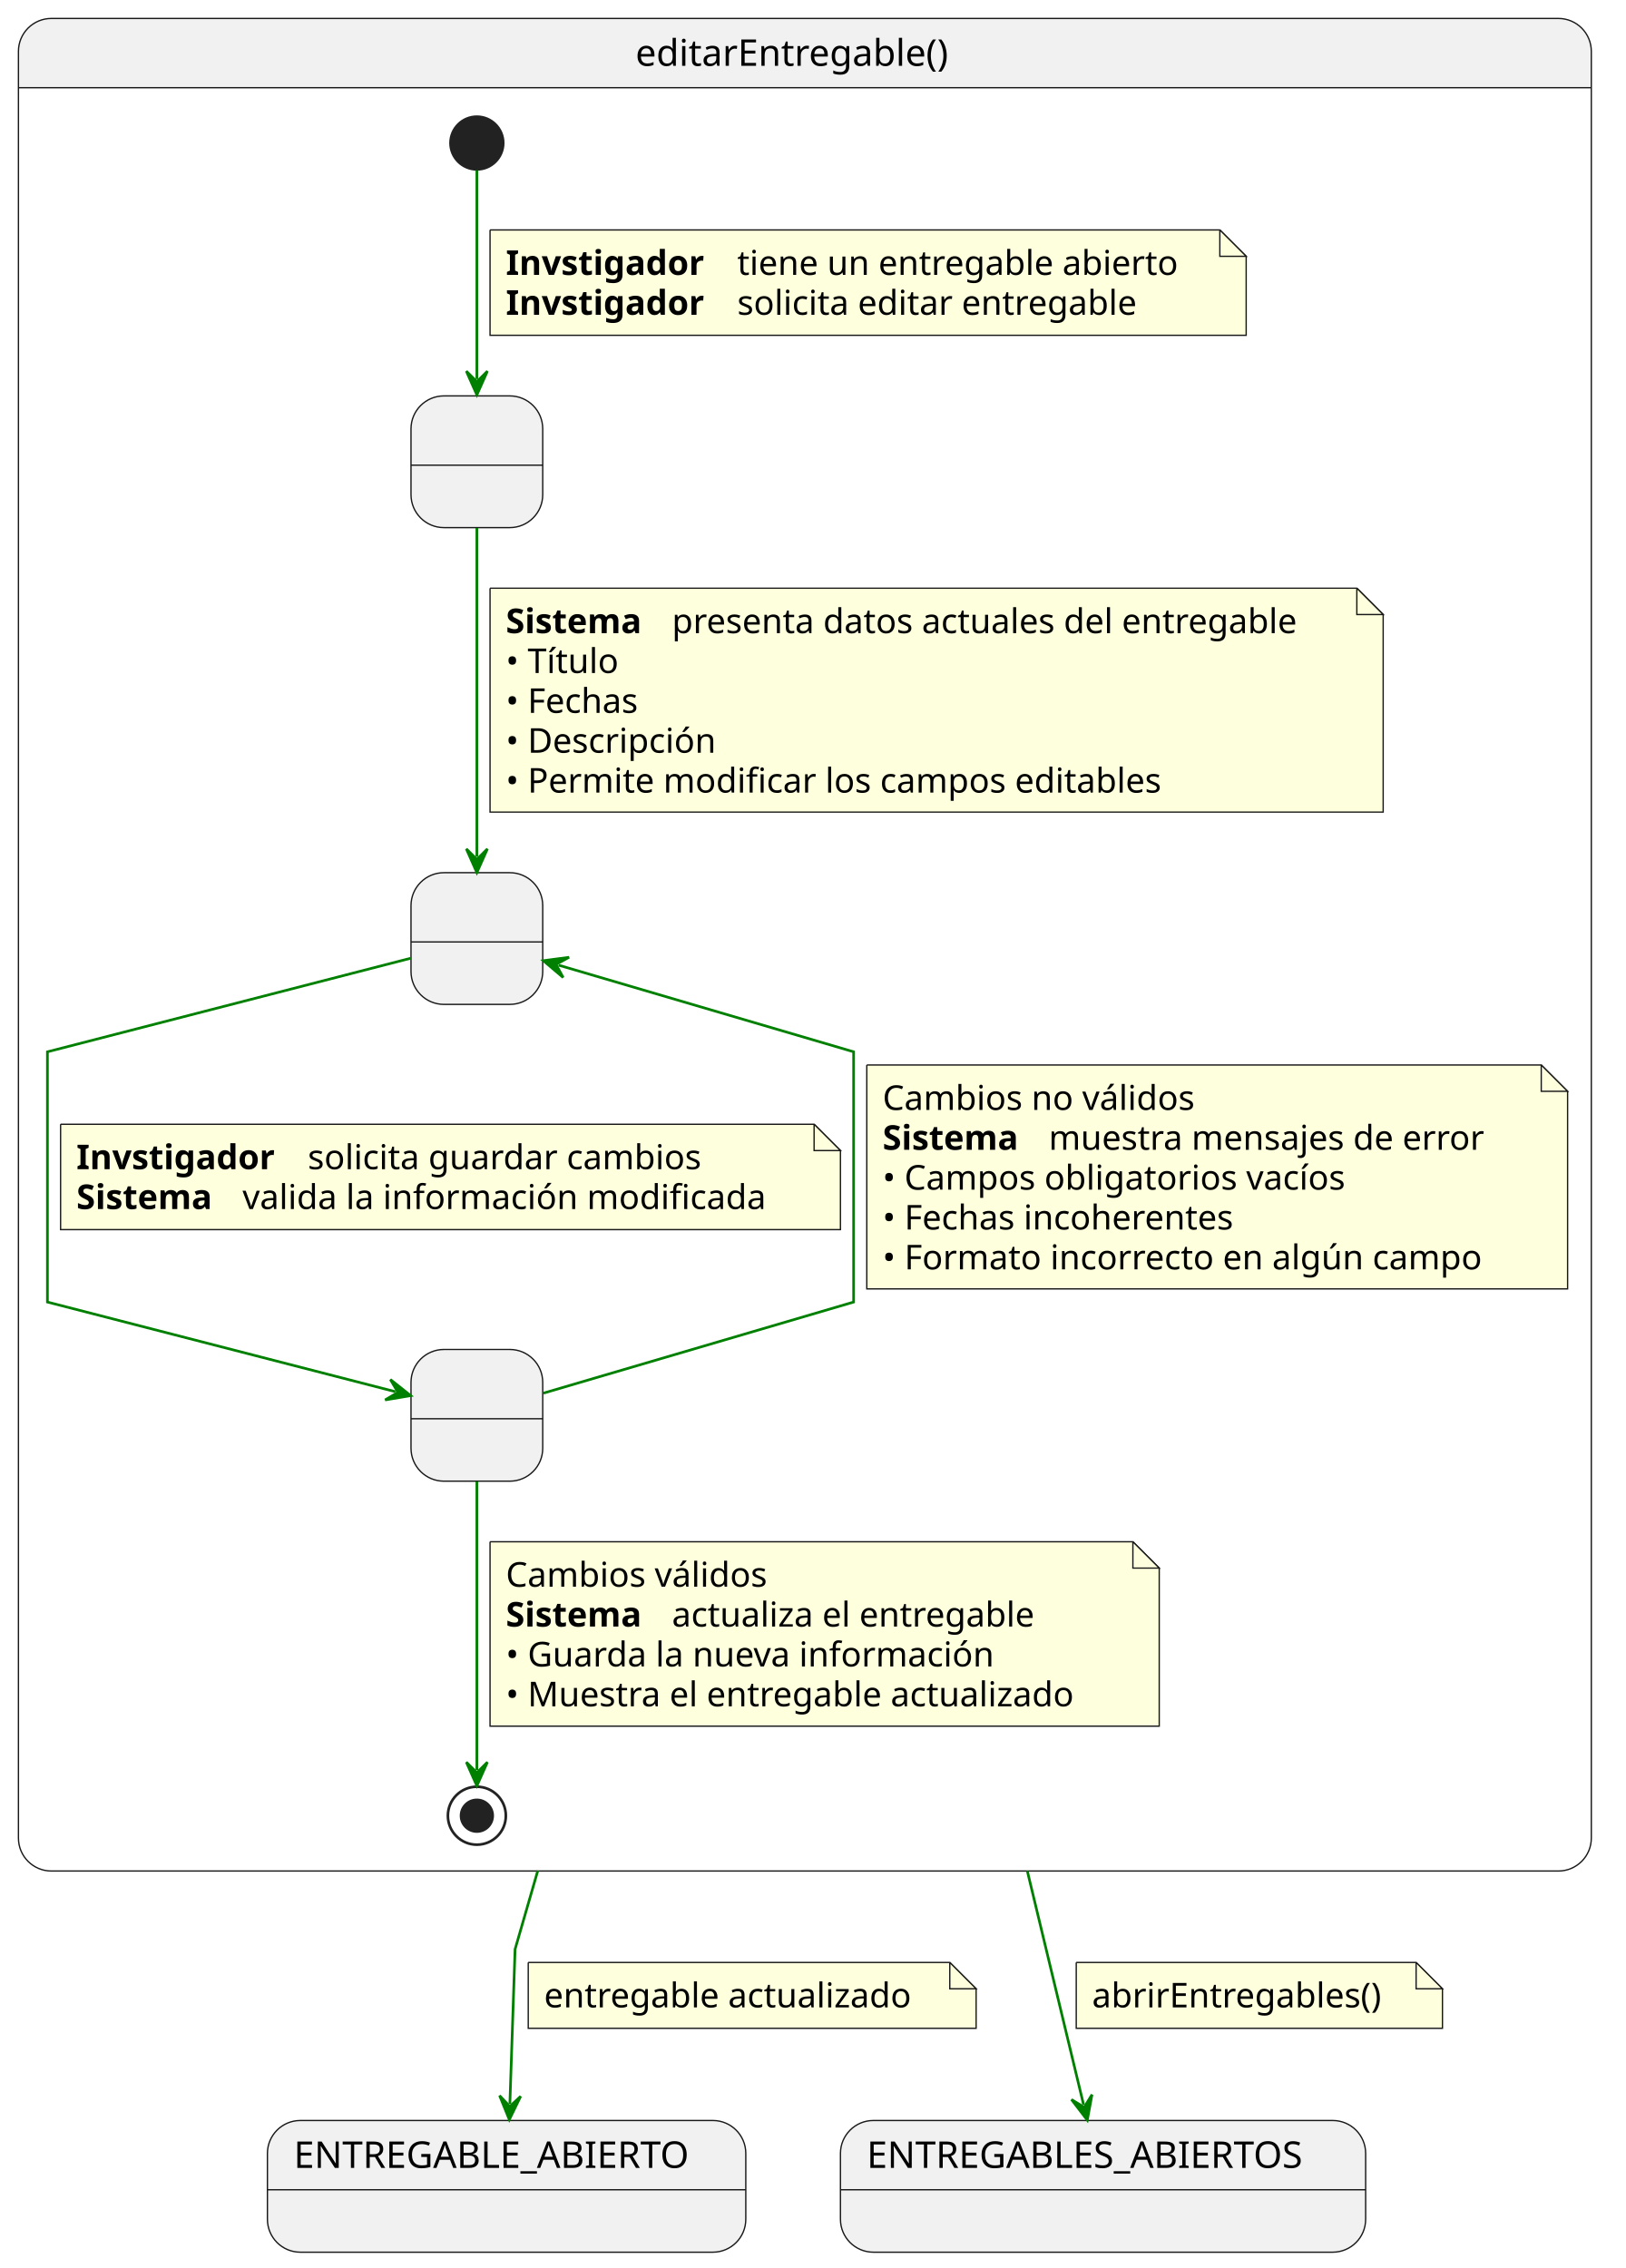
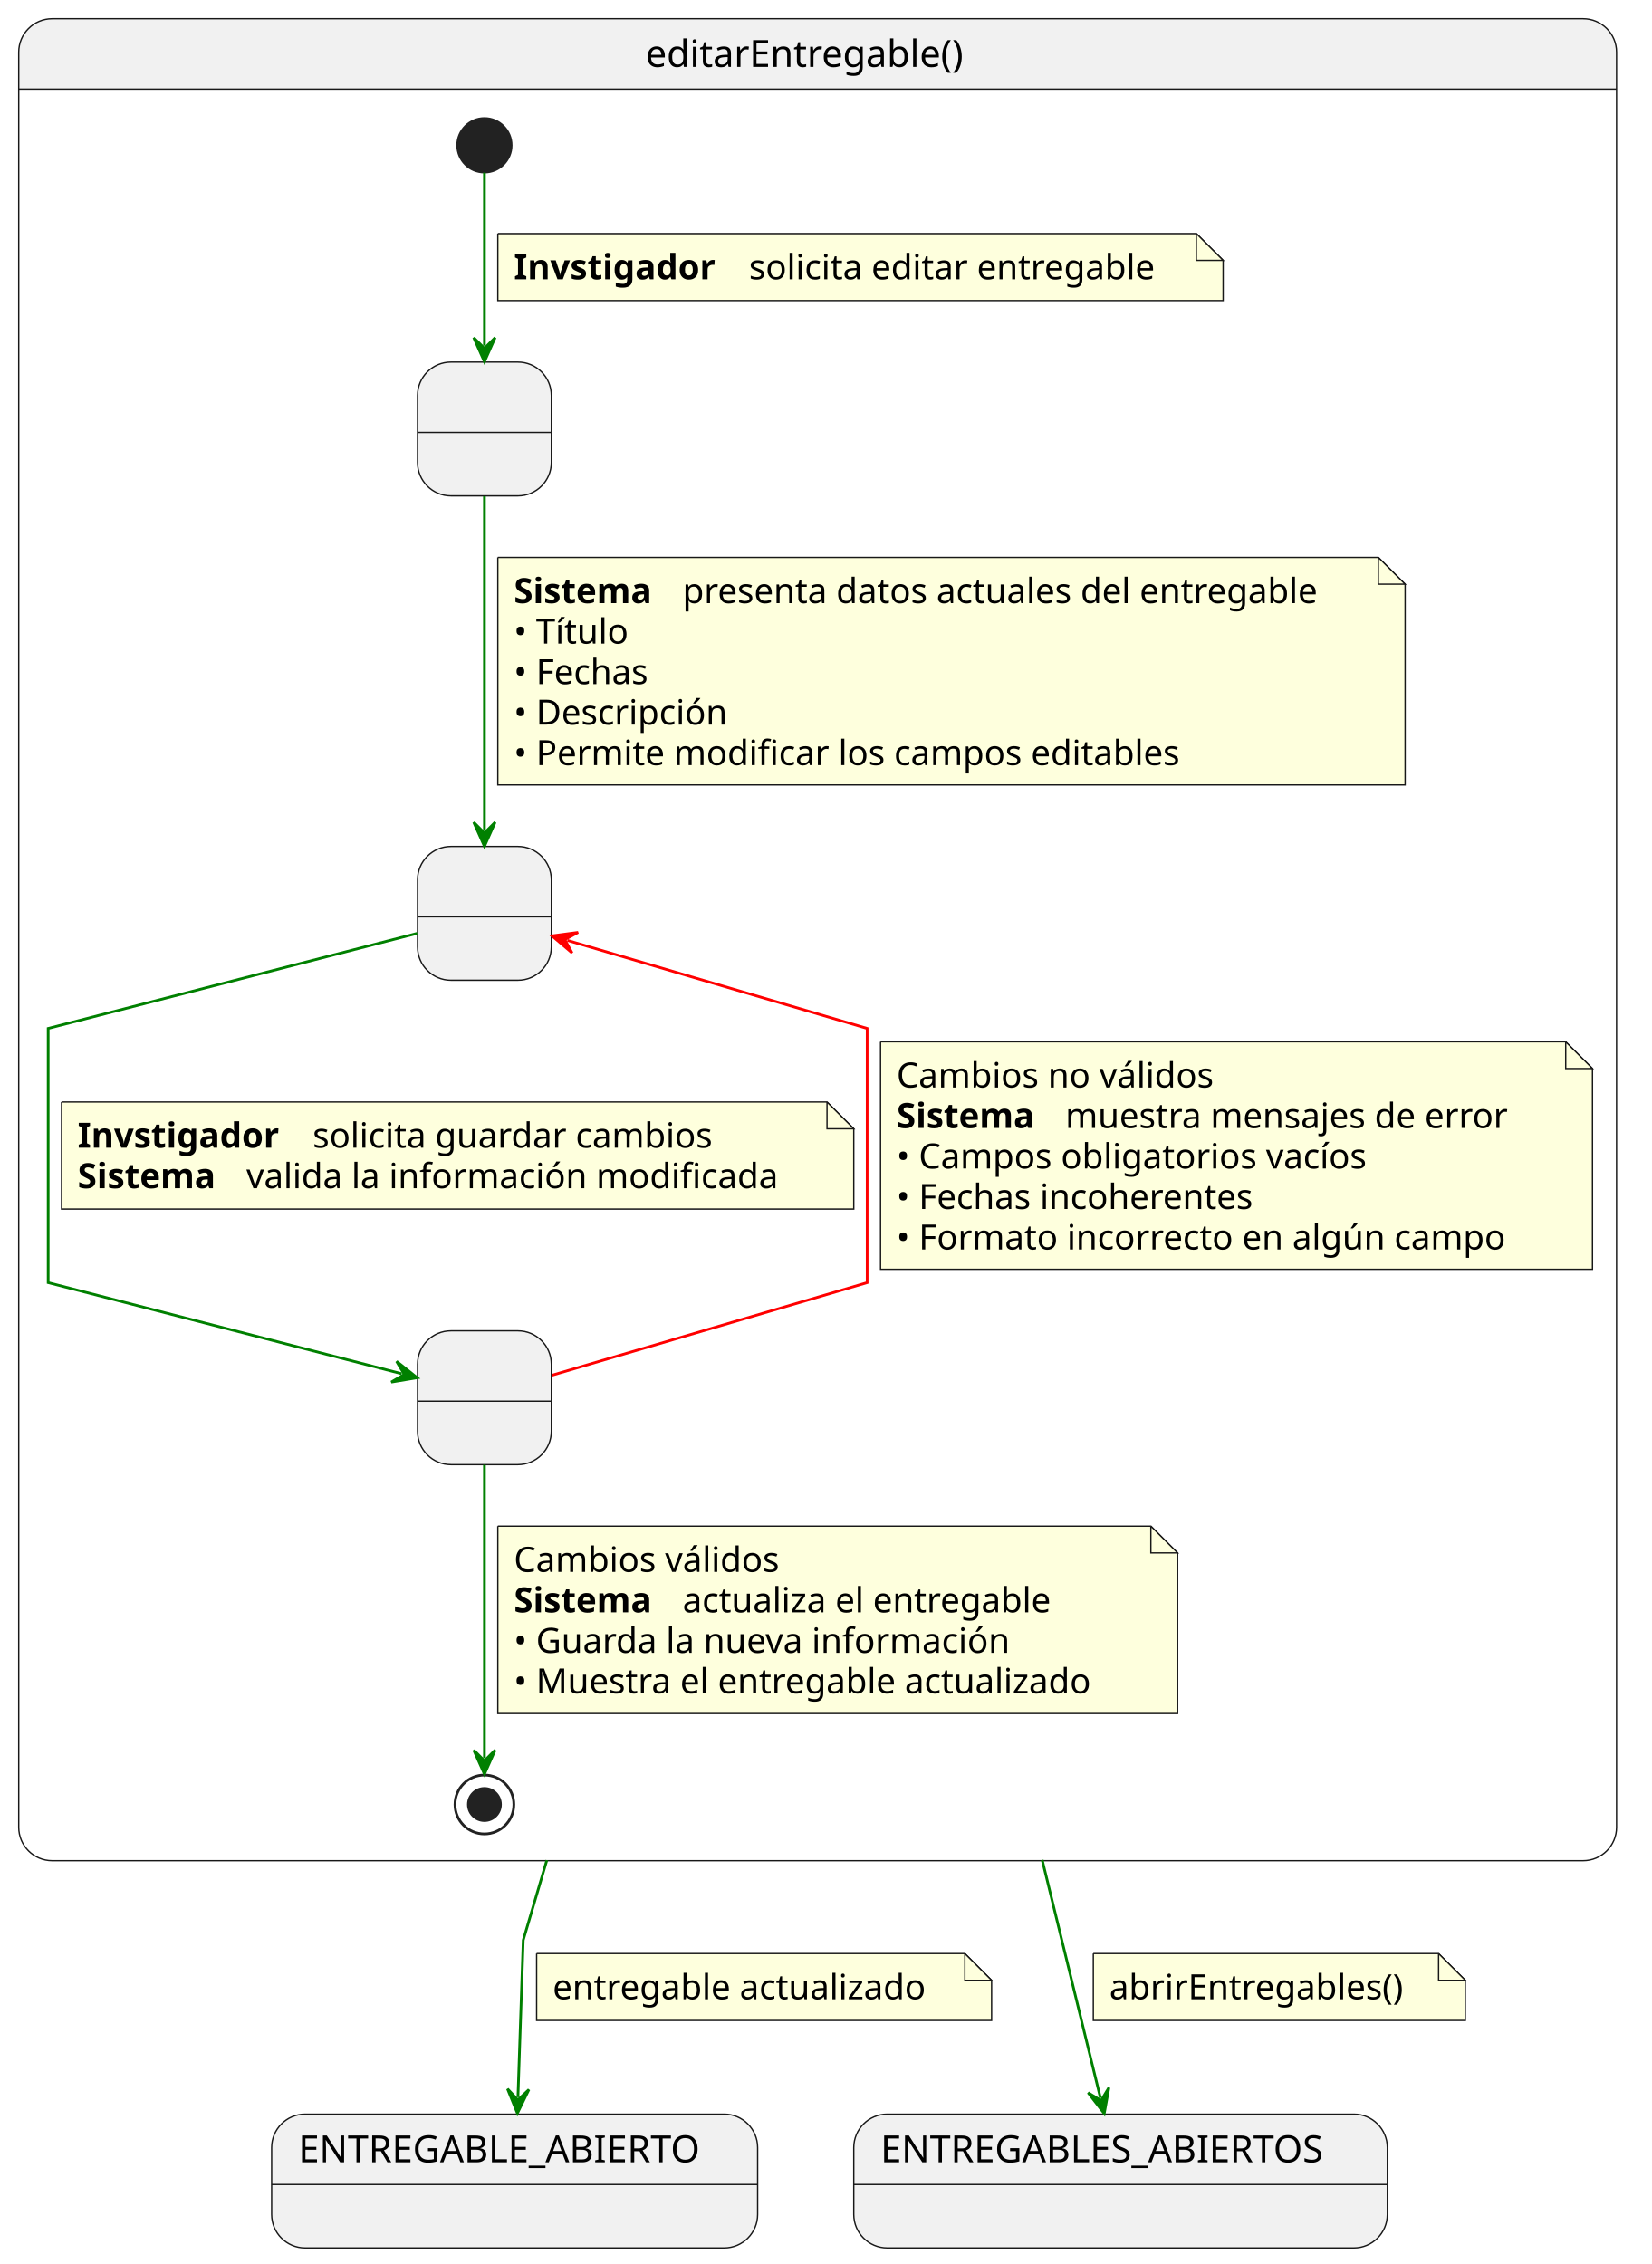
- <svg xmlns="http://www.w3.org/2000/svg" contentStyleType="text/css" data-diagram-type="STATE" height="861px" preserveAspectRatio="none" style="width:617px;height:861px;background:#FFFFFF;" version="1.1" viewBox="0 0 617 861" width="617px" zoomAndPan="magnify">
+ <svg xmlns="http://www.w3.org/2000/svg" contentStyleType="text/css" data-diagram-type="STATE" height="846px" preserveAspectRatio="none" style="width:617px;height:846px;background:#FFFFFF;" version="1.1" viewBox="0 0 617 846" width="617px" zoomAndPan="magnify">
  <defs />
  <g>
    <path d="M19.5,7 L591.5,7 A12.5,12.5 0 0 1 604,19.5 L604,33.297 L7,33.297 L7,19.5 A12.5,12.5 0 0 1 19.5,7" fill="#F1F1F1" />
-     <rect fill="none" height="703.297" rx="12.5" ry="12.5" style="stroke:#181818;stroke-width:0.5;" width="597" x="7" y="7" />
+     <rect fill="none" height="688.297" rx="12.5" ry="12.5" style="stroke:#181818;stroke-width:0.5;" width="597" x="7" y="7" />
    <line style="stroke:#181818;stroke-width:0.5;" x1="7" x2="604" y1="33.297" y2="33.297" />
    <text fill="#000000" font-family="sans-serif" font-size="14" lengthAdjust="spacing" textLength="128.57" x="241.215" y="24.995">editarEntregable()</text>
    <g id="editarEntregable.MostrandoEntregable">
-       <rect fill="#F1F1F1" height="50" rx="12.5" ry="12.5" style="stroke:#181818;stroke-width:0.5;" width="50" x="156" y="150.297" />
-       <line style="stroke:#181818;stroke-width:0.5;" x1="156" x2="206" y1="176.594" y2="176.594" />
-       <text fill="#000000" font-family="sans-serif" font-size="14" lengthAdjust="spacing" textLength="4.45" x="178.775" y="168.292"> </text>
+       <rect fill="#F1F1F1" height="50" rx="12.5" ry="12.5" style="stroke:#181818;stroke-width:0.5;" width="50" x="156" y="135.297" />
+       <line style="stroke:#181818;stroke-width:0.5;" x1="156" x2="206" y1="161.594" y2="161.594" />
+       <text fill="#000000" font-family="sans-serif" font-size="14" lengthAdjust="spacing" textLength="4.45" x="178.775" y="153.292"> </text>
    </g>
    <g id="editarEntregable.EditandoEntregable">
-       <rect fill="#F1F1F1" height="50" rx="12.5" ry="12.5" style="stroke:#181818;stroke-width:0.5;" width="50" x="156" y="331.297" />
-       <line style="stroke:#181818;stroke-width:0.5;" x1="156" x2="206" y1="357.594" y2="357.594" />
-       <text fill="#000000" font-family="sans-serif" font-size="14" lengthAdjust="spacing" textLength="4.45" x="178.775" y="349.292"> </text>
+       <rect fill="#F1F1F1" height="50" rx="12.5" ry="12.5" style="stroke:#181818;stroke-width:0.5;" width="50" x="156" y="316.297" />
+       <line style="stroke:#181818;stroke-width:0.5;" x1="156" x2="206" y1="342.594" y2="342.594" />
+       <text fill="#000000" font-family="sans-serif" font-size="14" lengthAdjust="spacing" textLength="4.45" x="178.775" y="334.292"> </text>
    </g>
    <g id="editarEntregable.ValidandoCambios">
-       <rect fill="#F1F1F1" height="50" rx="12.5" ry="12.5" style="stroke:#181818;stroke-width:0.5;" width="50" x="156" y="512.297" />
-       <line style="stroke:#181818;stroke-width:0.5;" x1="156" x2="206" y1="538.594" y2="538.594" />
-       <text fill="#000000" font-family="sans-serif" font-size="14" lengthAdjust="spacing" textLength="4.45" x="178.775" y="530.292"> </text>
+       <rect fill="#F1F1F1" height="50" rx="12.5" ry="12.5" style="stroke:#181818;stroke-width:0.5;" width="50" x="156" y="497.297" />
+       <line style="stroke:#181818;stroke-width:0.5;" x1="156" x2="206" y1="523.594" y2="523.594" />
+       <text fill="#000000" font-family="sans-serif" font-size="14" lengthAdjust="spacing" textLength="4.45" x="178.775" y="515.292"> </text>
    </g>
    <ellipse cx="181" cy="54.297" fill="#222222" rx="10" ry="10" style="stroke:#222222;stroke-width:1;" />
-     <ellipse cx="181" cy="689.297" fill="none" rx="11" ry="11" style="stroke:#222222;stroke-width:1;" />
-     <ellipse cx="181" cy="689.297" fill="#222222" rx="6" ry="6" style="stroke:#222222;stroke-width:1;" />
+     <ellipse cx="181" cy="674.297" fill="none" rx="11" ry="11" style="stroke:#222222;stroke-width:1;" />
+     <ellipse cx="181" cy="674.297" fill="#222222" rx="6" ry="6" style="stroke:#222222;stroke-width:1;" />
    <g class="link" data-entity-1=".start.editarEntregable" data-entity-2="MostrandoEntregable" data-source-line="9" data-uid="lnk3" id="link_.start.editarEntregable_MostrandoEntregable">
-       <path d="M181,64.637 C181,82.827 181,117.537 181,143.907" fill="none" id="*start*editarEntregable-to-MostrandoEntregable" style="stroke:#008000;stroke-width:1;" />
-       <polygon fill="#008000" points="181,149.907,185,140.907,181,144.907,177,140.907,181,149.907" style="stroke:#008000;stroke-width:1;" />
-       <path d="M186,87.297 L186,127.297 L473,127.297 L473,97.297 L463,87.297 L186,87.297" fill="#FEFFDD" style="stroke:#181818;stroke-width:0.5;" />
-       <path d="M463,87.297 L463,97.297 L473,97.297 L463,87.297" fill="#FEFFDD" style="stroke:#181818;stroke-width:0.5;" />
+       <path d="M181,64.527 C181,80.237 181,106.657 181,129.167" fill="none" id="*start*editarEntregable-to-MostrandoEntregable" style="stroke:#008000;stroke-width:1;" />
+       <polygon fill="#008000" points="181,135.167,185,126.167,181,130.167,177,126.167,181,135.167" style="stroke:#008000;stroke-width:1;" />
+       <path d="M186,87.297 L186,112.297 L457,112.297 L457,97.297 L447,87.297 L186,87.297" fill="#FEFFDD" style="stroke:#181818;stroke-width:0.5;" />
+       <path d="M447,87.297 L447,97.297 L457,97.297 L447,87.297" fill="#FEFFDD" style="stroke:#181818;stroke-width:0.5;" />
      <text fill="#000000" font-family="sans-serif" font-size="13" font-weight="bold" lengthAdjust="spacing" textLength="83.7" x="192" y="104.364">Invstigador</text>
-       <text fill="#000000" font-family="sans-serif" font-size="13" lengthAdjust="spacing" textLength="178.801" x="279.832" y="104.364">tiene un entregable abierto</text>
-       <text fill="#000000" font-family="sans-serif" font-size="13" font-weight="bold" lengthAdjust="spacing" textLength="83.7" x="192" y="119.497">Invstigador</text>
-       <text fill="#000000" font-family="sans-serif" font-size="13" lengthAdjust="spacing" textLength="163.065" x="279.832" y="119.497">solicita editar entregable</text>
+       <text fill="#000000" font-family="sans-serif" font-size="13" lengthAdjust="spacing" textLength="163.065" x="279.832" y="104.364">solicita editar entregable</text>
    </g>
-     <g class="link" data-entity-1="MostrandoEntregable" data-entity-2="EditandoEntregable" data-source-line="15" data-uid="lnk4" id="link_MostrandoEntregable_EditandoEntregable">
-       <path d="M181,200.437 C181,234.697 181,291.047 181,325.257" fill="none" id="MostrandoEntregable-to-EditandoEntregable" style="stroke:#008000;stroke-width:1;" />
-       <polygon fill="#008000" points="181,331.257,185,322.257,181,326.257,177,322.257,181,331.257" style="stroke:#008000;stroke-width:1;" />
-       <path d="M186,223.297 L186,308.297 L525,308.297 L525,233.297 L515,223.297 L186,223.297" fill="#FEFFDD" style="stroke:#181818;stroke-width:0.5;" />
-       <path d="M515,223.297 L515,233.297 L525,233.297 L515,223.297" fill="#FEFFDD" style="stroke:#181818;stroke-width:0.5;" />
-       <text fill="#000000" font-family="sans-serif" font-size="13" font-weight="bold" lengthAdjust="spacing" textLength="58.906" x="192" y="240.364">Sistema</text>
-       <text fill="#000000" font-family="sans-serif" font-size="13" lengthAdjust="spacing" textLength="255.658" x="255.039" y="240.364">presenta datos actuales del entregable</text>
-       <text fill="#000000" font-family="sans-serif" font-size="13" lengthAdjust="spacing" textLength="48.255" x="192" y="255.497">• Título</text>
-       <text fill="#000000" font-family="sans-serif" font-size="13" lengthAdjust="spacing" textLength="57.402" x="192" y="270.629">• Fechas</text>
-       <text fill="#000000" font-family="sans-serif" font-size="13" lengthAdjust="spacing" textLength="87.89" x="192" y="285.762">• Descripción</text>
-       <text fill="#000000" font-family="sans-serif" font-size="13" lengthAdjust="spacing" textLength="268.665" x="192" y="300.895">• Permite modificar los campos editables</text>
+     <g class="link" data-entity-1="MostrandoEntregable" data-entity-2="EditandoEntregable" data-source-line="14" data-uid="lnk4" id="link_MostrandoEntregable_EditandoEntregable">
+       <path d="M181,185.437 C181,219.697 181,276.047 181,310.257" fill="none" id="MostrandoEntregable-to-EditandoEntregable" style="stroke:#008000;stroke-width:1;" />
+       <polygon fill="#008000" points="181,316.257,185,307.257,181,311.257,177,307.257,181,316.257" style="stroke:#008000;stroke-width:1;" />
+       <path d="M186,208.297 L186,293.297 L525,293.297 L525,218.297 L515,208.297 L186,208.297" fill="#FEFFDD" style="stroke:#181818;stroke-width:0.5;" />
+       <path d="M515,208.297 L515,218.297 L525,218.297 L515,208.297" fill="#FEFFDD" style="stroke:#181818;stroke-width:0.5;" />
+       <text fill="#000000" font-family="sans-serif" font-size="13" font-weight="bold" lengthAdjust="spacing" textLength="58.906" x="192" y="225.364">Sistema</text>
+       <text fill="#000000" font-family="sans-serif" font-size="13" lengthAdjust="spacing" textLength="255.658" x="255.039" y="225.364">presenta datos actuales del entregable</text>
+       <text fill="#000000" font-family="sans-serif" font-size="13" lengthAdjust="spacing" textLength="48.255" x="192" y="240.497">• Título</text>
+       <text fill="#000000" font-family="sans-serif" font-size="13" lengthAdjust="spacing" textLength="57.402" x="192" y="255.629">• Fechas</text>
+       <text fill="#000000" font-family="sans-serif" font-size="13" lengthAdjust="spacing" textLength="87.89" x="192" y="270.762">• Descripción</text>
+       <text fill="#000000" font-family="sans-serif" font-size="13" lengthAdjust="spacing" textLength="268.665" x="192" y="285.895">• Permite modificar los campos editables</text>
    </g>
-     <g class="link" data-entity-1="EditandoEntregable" data-entity-2="ValidandoCambios" data-source-line="24" data-uid="lnk5" id="link_EditandoEntregable_ValidandoCambios">
-       <path d="M155.89,363.767 C110.17,375.547 18,399.297 18,399.297 C18,399.297 18,494.297 18,494.297 C18,494.297 104.36,516.55 150.08,528.33" fill="none" id="EditandoEntregable-to-ValidandoCambios" style="stroke:#008000;stroke-width:1;" />
-       <polygon fill="#008000" points="155.89,529.827,148.173,523.708,151.048,528.579,146.177,531.455,155.89,529.827" style="stroke:#008000;stroke-width:1;" />
-       <path d="M23,426.797 L23,466.797 L319,466.797 L319,436.797 L309,426.797 L23,426.797" fill="#FEFFDD" style="stroke:#181818;stroke-width:0.5;" />
-       <path d="M309,426.797 L309,436.797 L319,436.797 L309,426.797" fill="#FEFFDD" style="stroke:#181818;stroke-width:0.5;" />
-       <text fill="#000000" font-family="sans-serif" font-size="13" font-weight="bold" lengthAdjust="spacing" textLength="83.7" x="29" y="443.864">Invstigador</text>
-       <text fill="#000000" font-family="sans-serif" font-size="13" lengthAdjust="spacing" textLength="159.77" x="116.832" y="443.864">solicita guardar cambios</text>
-       <text fill="#000000" font-family="sans-serif" font-size="13" font-weight="bold" lengthAdjust="spacing" textLength="58.906" x="29" y="458.997">Sistema</text>
-       <text fill="#000000" font-family="sans-serif" font-size="13" lengthAdjust="spacing" textLength="212.386" x="92.039" y="458.997">valida la información modificada</text>
+     <g class="link" data-entity-1="EditandoEntregable" data-entity-2="ValidandoCambios" data-source-line="23" data-uid="lnk5" id="link_EditandoEntregable_ValidandoCambios">
+       <path d="M155.89,348.767 C110.17,360.547 18,384.297 18,384.297 C18,384.297 18,479.297 18,479.297 C18,479.297 104.36,501.55 150.08,513.33" fill="none" id="EditandoEntregable-to-ValidandoCambios" style="stroke:#008000;stroke-width:1;" />
+       <polygon fill="#008000" points="155.89,514.827,148.173,508.708,151.048,513.579,146.177,516.455,155.89,514.827" style="stroke:#008000;stroke-width:1;" />
+       <path d="M23,411.797 L23,451.797 L319,451.797 L319,421.797 L309,411.797 L23,411.797" fill="#FEFFDD" style="stroke:#181818;stroke-width:0.5;" />
+       <path d="M309,411.797 L309,421.797 L319,421.797 L309,411.797" fill="#FEFFDD" style="stroke:#181818;stroke-width:0.5;" />
+       <text fill="#000000" font-family="sans-serif" font-size="13" font-weight="bold" lengthAdjust="spacing" textLength="83.7" x="29" y="428.864">Invstigador</text>
+       <text fill="#000000" font-family="sans-serif" font-size="13" lengthAdjust="spacing" textLength="159.77" x="116.832" y="428.864">solicita guardar cambios</text>
+       <text fill="#000000" font-family="sans-serif" font-size="13" font-weight="bold" lengthAdjust="spacing" textLength="58.906" x="29" y="443.997">Sistema</text>
+       <text fill="#000000" font-family="sans-serif" font-size="13" lengthAdjust="spacing" textLength="212.386" x="92.039" y="443.997">valida la información modificada</text>
    </g>
-     <g class="link" data-entity-1="ValidandoCambios" data-entity-2="EditandoEntregable" data-source-line="30" data-uid="lnk6" id="link_ValidandoCambios_EditandoEntregable">
-       <path d="M206.24,528.887 C247.29,516.827 324,494.297 324,494.297 C324,494.297 324,399.297 324,399.297 C324,399.297 253.047,378.458 211.997,366.398" fill="none" id="ValidandoCambios-to-EditandoEntregable" style="stroke:#008000;stroke-width:1;" />
-       <polygon fill="#008000" points="206.24,364.707,213.748,371.082,211.037,366.116,216.003,363.406,206.24,364.707" style="stroke:#008000;stroke-width:1;" />
-       <path d="M329,404.297 L329,489.297 L595,489.297 L595,414.297 L585,404.297 L329,404.297" fill="#FEFFDD" style="stroke:#181818;stroke-width:0.5;" />
-       <path d="M585,404.297 L585,414.297 L595,414.297 L585,404.297" fill="#FEFFDD" style="stroke:#181818;stroke-width:0.5;" />
-       <text fill="#000000" font-family="sans-serif" font-size="13" lengthAdjust="spacing" textLength="126.617" x="335" y="421.364">Cambios no válidos</text>
-       <text fill="#000000" font-family="sans-serif" font-size="13" font-weight="bold" lengthAdjust="spacing" textLength="58.906" x="335" y="436.497">Sistema</text>
-       <text fill="#000000" font-family="sans-serif" font-size="13" lengthAdjust="spacing" textLength="176.738" x="398.039" y="436.497">muestra mensajes de error</text>
-       <text fill="#000000" font-family="sans-serif" font-size="13" lengthAdjust="spacing" textLength="190.277" x="335" y="451.629">• Campos obligatorios vacíos</text>
-       <text fill="#000000" font-family="sans-serif" font-size="13" lengthAdjust="spacing" textLength="146.174" x="335" y="466.762">• Fechas incoherentes</text>
-       <text fill="#000000" font-family="sans-serif" font-size="13" lengthAdjust="spacing" textLength="245.153" x="335" y="481.895">• Formato incorrecto en algún campo</text>
+     <g class="link" data-entity-1="ValidandoCambios" data-entity-2="EditandoEntregable" data-source-line="29" data-uid="lnk6" id="link_ValidandoCambios_EditandoEntregable">
+       <path d="M206.24,513.887 C247.29,501.827 324,479.297 324,479.297 C324,479.297 324,384.297 324,384.297 C324,384.297 253.047,363.458 211.997,351.398" fill="none" id="ValidandoCambios-to-EditandoEntregable" style="stroke:#FF0000;stroke-width:1;" />
+       <polygon fill="#FF0000" points="206.24,349.707,213.748,356.082,211.037,351.116,216.003,348.406,206.24,349.707" style="stroke:#FF0000;stroke-width:1;" />
+       <path d="M329,389.297 L329,474.297 L595,474.297 L595,399.297 L585,389.297 L329,389.297" fill="#FEFFDD" style="stroke:#181818;stroke-width:0.5;" />
+       <path d="M585,389.297 L585,399.297 L595,399.297 L585,389.297" fill="#FEFFDD" style="stroke:#181818;stroke-width:0.5;" />
+       <text fill="#000000" font-family="sans-serif" font-size="13" lengthAdjust="spacing" textLength="126.617" x="335" y="406.364">Cambios no válidos</text>
+       <text fill="#000000" font-family="sans-serif" font-size="13" font-weight="bold" lengthAdjust="spacing" textLength="58.906" x="335" y="421.497">Sistema</text>
+       <text fill="#000000" font-family="sans-serif" font-size="13" lengthAdjust="spacing" textLength="176.738" x="398.039" y="421.497">muestra mensajes de error</text>
+       <text fill="#000000" font-family="sans-serif" font-size="13" lengthAdjust="spacing" textLength="190.277" x="335" y="436.629">• Campos obligatorios vacíos</text>
+       <text fill="#000000" font-family="sans-serif" font-size="13" lengthAdjust="spacing" textLength="146.174" x="335" y="451.762">• Fechas incoherentes</text>
+       <text fill="#000000" font-family="sans-serif" font-size="13" lengthAdjust="spacing" textLength="245.153" x="335" y="466.895">• Formato incorrecto en algún campo</text>
    </g>
-     <g class="link" data-entity-1="ValidandoCambios" data-entity-2=".end.editarEntregable" data-source-line="39" data-uid="lnk8" id="link_ValidandoCambios_.end.editarEntregable">
-       <path d="M181,562.397 C181,595.687 181,648.317 181,671.967" fill="none" id="ValidandoCambios-to-*end*editarEntregable" style="stroke:#008000;stroke-width:1;" />
-       <polygon fill="#008000" points="181,677.967,185,668.967,181,672.967,177,668.967,181,677.967" style="stroke:#008000;stroke-width:1;" />
-       <path d="M186,585.297 L186,655.297 L440,655.297 L440,595.297 L430,585.297 L186,585.297" fill="#FEFFDD" style="stroke:#181818;stroke-width:0.5;" />
-       <path d="M430,585.297 L430,595.297 L440,595.297 L430,585.297" fill="#FEFFDD" style="stroke:#181818;stroke-width:0.5;" />
-       <text fill="#000000" font-family="sans-serif" font-size="13" lengthAdjust="spacing" textLength="106.291" x="192" y="602.364">Cambios válidos</text>
-       <text fill="#000000" font-family="sans-serif" font-size="13" font-weight="bold" lengthAdjust="spacing" textLength="58.906" x="192" y="617.497">Sistema</text>
-       <text fill="#000000" font-family="sans-serif" font-size="13" lengthAdjust="spacing" textLength="149.062" x="255.039" y="617.497">actualiza el entregable</text>
-       <text fill="#000000" font-family="sans-serif" font-size="13" lengthAdjust="spacing" textLength="201.062" x="192" y="632.629">• Guarda la nueva información</text>
-       <text fill="#000000" font-family="sans-serif" font-size="13" lengthAdjust="spacing" textLength="233.835" x="192" y="647.762">• Muestra el entregable actualizado</text>
+     <g class="link" data-entity-1="ValidandoCambios" data-entity-2=".end.editarEntregable" data-source-line="38" data-uid="lnk8" id="link_ValidandoCambios_.end.editarEntregable">
+       <path d="M181,547.397 C181,580.687 181,633.317 181,656.967" fill="none" id="ValidandoCambios-to-*end*editarEntregable" style="stroke:#008000;stroke-width:1;" />
+       <polygon fill="#008000" points="181,662.967,185,653.967,181,657.967,177,653.967,181,662.967" style="stroke:#008000;stroke-width:1;" />
+       <path d="M186,570.297 L186,640.297 L440,640.297 L440,580.297 L430,570.297 L186,570.297" fill="#FEFFDD" style="stroke:#181818;stroke-width:0.5;" />
+       <path d="M430,570.297 L430,580.297 L440,580.297 L430,570.297" fill="#FEFFDD" style="stroke:#181818;stroke-width:0.5;" />
+       <text fill="#000000" font-family="sans-serif" font-size="13" lengthAdjust="spacing" textLength="106.291" x="192" y="587.364">Cambios válidos</text>
+       <text fill="#000000" font-family="sans-serif" font-size="13" font-weight="bold" lengthAdjust="spacing" textLength="58.906" x="192" y="602.497">Sistema</text>
+       <text fill="#000000" font-family="sans-serif" font-size="13" lengthAdjust="spacing" textLength="149.062" x="255.039" y="602.497">actualiza el entregable</text>
+       <text fill="#000000" font-family="sans-serif" font-size="13" lengthAdjust="spacing" textLength="201.062" x="192" y="617.629">• Guarda la nueva información</text>
+       <text fill="#000000" font-family="sans-serif" font-size="13" lengthAdjust="spacing" textLength="233.835" x="192" y="632.762">• Muestra el entregable actualizado</text>
    </g>
    <g id="ENTREGABLE_ABIERTO">
-       <rect fill="#F1F1F1" height="50" rx="12.5" ry="12.5" style="stroke:#181818;stroke-width:0.5;" width="181.574" x="101.5" y="805" />
-       <line style="stroke:#181818;stroke-width:0.5;" x1="101.5" x2="283.074" y1="831.297" y2="831.297" />
-       <text fill="#000000" font-family="sans-serif" font-size="14" lengthAdjust="spacing" textLength="161.574" x="111.5" y="822.995">ENTREGABLE_ABIERTO</text>
+       <rect fill="#F1F1F1" height="50" rx="12.5" ry="12.5" style="stroke:#181818;stroke-width:0.5;" width="181.574" x="101.5" y="790" />
+       <line style="stroke:#181818;stroke-width:0.5;" x1="101.5" x2="283.074" y1="816.297" y2="816.297" />
+       <text fill="#000000" font-family="sans-serif" font-size="14" lengthAdjust="spacing" textLength="161.574" x="111.5" y="807.995">ENTREGABLE_ABIERTO</text>
    </g>
    <g id="ENTREGABLES_ABIERTOS">
-       <rect fill="#F1F1F1" height="50" rx="12.5" ry="12.5" style="stroke:#181818;stroke-width:0.5;" width="199.348" x="319" y="805" />
-       <line style="stroke:#181818;stroke-width:0.5;" x1="319" x2="518.348" y1="831.297" y2="831.297" />
-       <text fill="#000000" font-family="sans-serif" font-size="14" lengthAdjust="spacing" textLength="179.348" x="329" y="822.995">ENTREGABLES_ABIERTOS</text>
+       <rect fill="#F1F1F1" height="50" rx="12.5" ry="12.5" style="stroke:#181818;stroke-width:0.5;" width="199.348" x="319" y="790" />
+       <line style="stroke:#181818;stroke-width:0.5;" x1="319" x2="518.348" y1="816.297" y2="816.297" />
+       <text fill="#000000" font-family="sans-serif" font-size="14" lengthAdjust="spacing" textLength="179.348" x="329" y="807.995">ENTREGABLES_ABIERTOS</text>
    </g>
-     <g class="link" data-entity-1="editarEntregable" data-entity-2="ENTREGABLE_ABIERTO" data-source-line="48" data-uid="lnk10" id="link_editarEntregable_ENTREGABLE_ABIERTO">
-       <path d="M204.13,710.14 C198.75,728.76 195.5,740 195.5,740 C195.5,740 194.412,772.333 193.523,798.683" fill="none" id="editarEntregable-to-ENTREGABLE_ABIERTO" style="stroke:#008000;stroke-width:1;" />
-       <polygon fill="#008000" points="193.32,804.68,197.621,795.82,193.489,799.683,189.626,795.55,193.32,804.68" style="stroke:#008000;stroke-width:1;" />
-       <path d="M200.5,745 L200.5,770 L370.5,770 L370.5,755 L360.5,745 L200.5,745" fill="#FEFFDD" style="stroke:#181818;stroke-width:0.5;" />
-       <path d="M360.5,745 L360.5,755 L370.5,755 L360.5,745" fill="#FEFFDD" style="stroke:#181818;stroke-width:0.5;" />
-       <text fill="#000000" font-family="sans-serif" font-size="13" lengthAdjust="spacing" textLength="149.525" x="206.5" y="762.067">entregable actualizado</text>
+     <g class="link" data-entity-1="editarEntregable" data-entity-2="ENTREGABLE_ABIERTO" data-source-line="47" data-uid="lnk10" id="link_editarEntregable_ENTREGABLE_ABIERTO">
+       <path d="M204.32,695.11 C198.82,713.73 195.5,725 195.5,725 C195.5,725 194.412,757.333 193.523,783.683" fill="none" id="editarEntregable-to-ENTREGABLE_ABIERTO" style="stroke:#008000;stroke-width:1;" />
+       <polygon fill="#008000" points="193.32,789.68,197.621,780.82,193.489,784.683,189.626,780.55,193.32,789.68" style="stroke:#008000;stroke-width:1;" />
+       <path d="M200.5,730 L200.5,755 L370.5,755 L370.5,740 L360.5,730 L200.5,730" fill="#FEFFDD" style="stroke:#181818;stroke-width:0.5;" />
+       <path d="M360.5,730 L360.5,740 L370.5,740 L360.5,730" fill="#FEFFDD" style="stroke:#181818;stroke-width:0.5;" />
+       <text fill="#000000" font-family="sans-serif" font-size="13" lengthAdjust="spacing" textLength="149.525" x="206.5" y="747.067">entregable actualizado</text>
    </g>
-     <g class="link" data-entity-1="editarEntregable" data-entity-2="ENTREGABLES_ABIERTOS" data-source-line="53" data-uid="lnk12" id="link_editarEntregable_ENTREGABLES_ABIERTOS">
-       <path d="M389.91,710.22 C399.45,749.85 406.166,777.746 411.286,799.027" fill="none" id="editarEntregable-to-ENTREGABLES_ABIERTOS" style="stroke:#008000;stroke-width:1;" />
-       <polygon fill="#008000" points="412.69,804.86,414.474,795.174,411.52,799.999,406.696,797.045,412.69,804.86" style="stroke:#008000;stroke-width:1;" />
-       <path d="M408.5,745 L408.5,770 L547.5,770 L547.5,755 L537.5,745 L408.5,745" fill="#FEFFDD" style="stroke:#181818;stroke-width:0.5;" />
-       <path d="M537.5,745 L537.5,755 L547.5,755 L537.5,745" fill="#FEFFDD" style="stroke:#181818;stroke-width:0.5;" />
-       <text fill="#000000" font-family="sans-serif" font-size="13" lengthAdjust="spacing" textLength="118.409" x="414.5" y="762.067">abrirEntregables()</text>
+     <g class="link" data-entity-1="editarEntregable" data-entity-2="ENTREGABLES_ABIERTOS" data-source-line="52" data-uid="lnk12" id="link_editarEntregable_ENTREGABLES_ABIERTOS">
+       <path d="M389.4,695.02 C399.09,734.63 405.935,762.602 411.155,783.952" fill="none" id="editarEntregable-to-ENTREGABLES_ABIERTOS" style="stroke:#008000;stroke-width:1;" />
+       <polygon fill="#008000" points="412.58,789.78,414.328,780.087,411.392,784.923,406.557,781.987,412.58,789.78" style="stroke:#008000;stroke-width:1;" />
+       <path d="M408.5,730 L408.5,755 L547.5,755 L547.5,740 L537.5,730 L408.5,730" fill="#FEFFDD" style="stroke:#181818;stroke-width:0.5;" />
+       <path d="M537.5,730 L537.5,740 L547.5,740 L537.5,730" fill="#FEFFDD" style="stroke:#181818;stroke-width:0.5;" />
+       <text fill="#000000" font-family="sans-serif" font-size="13" lengthAdjust="spacing" textLength="118.409" x="414.5" y="747.067">abrirEntregables()</text>
    </g>
  </g>
</svg>
